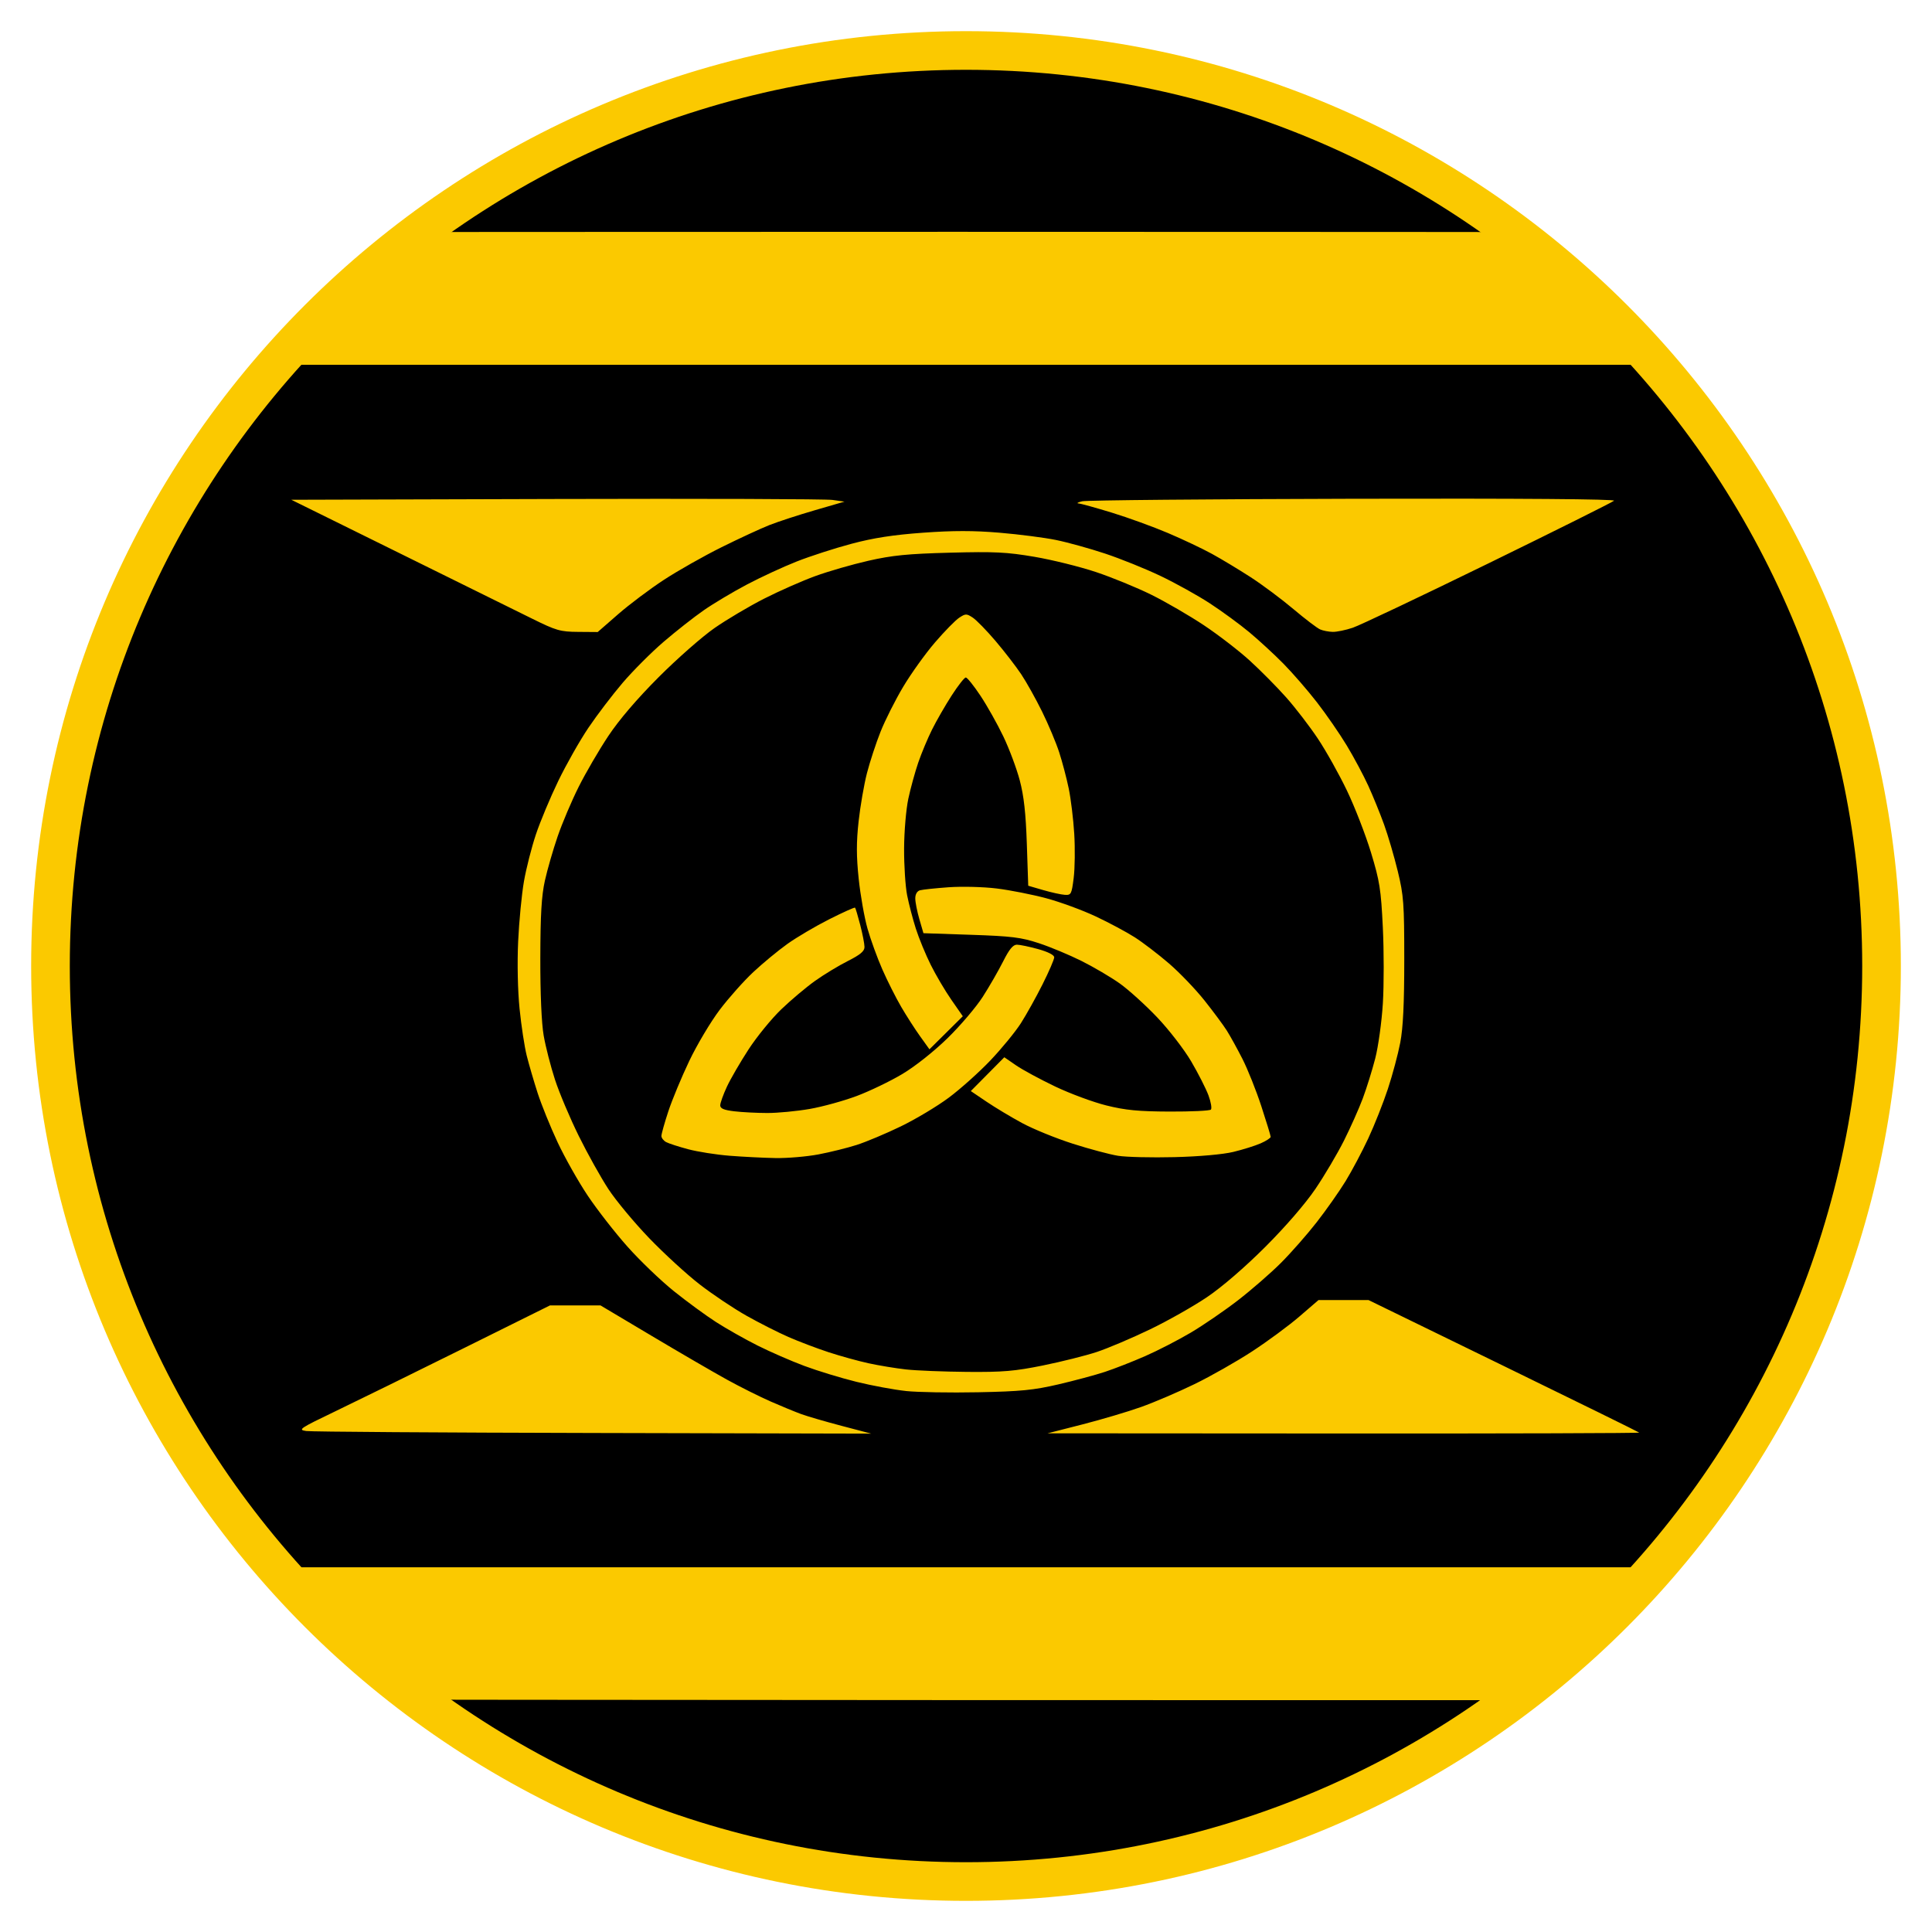
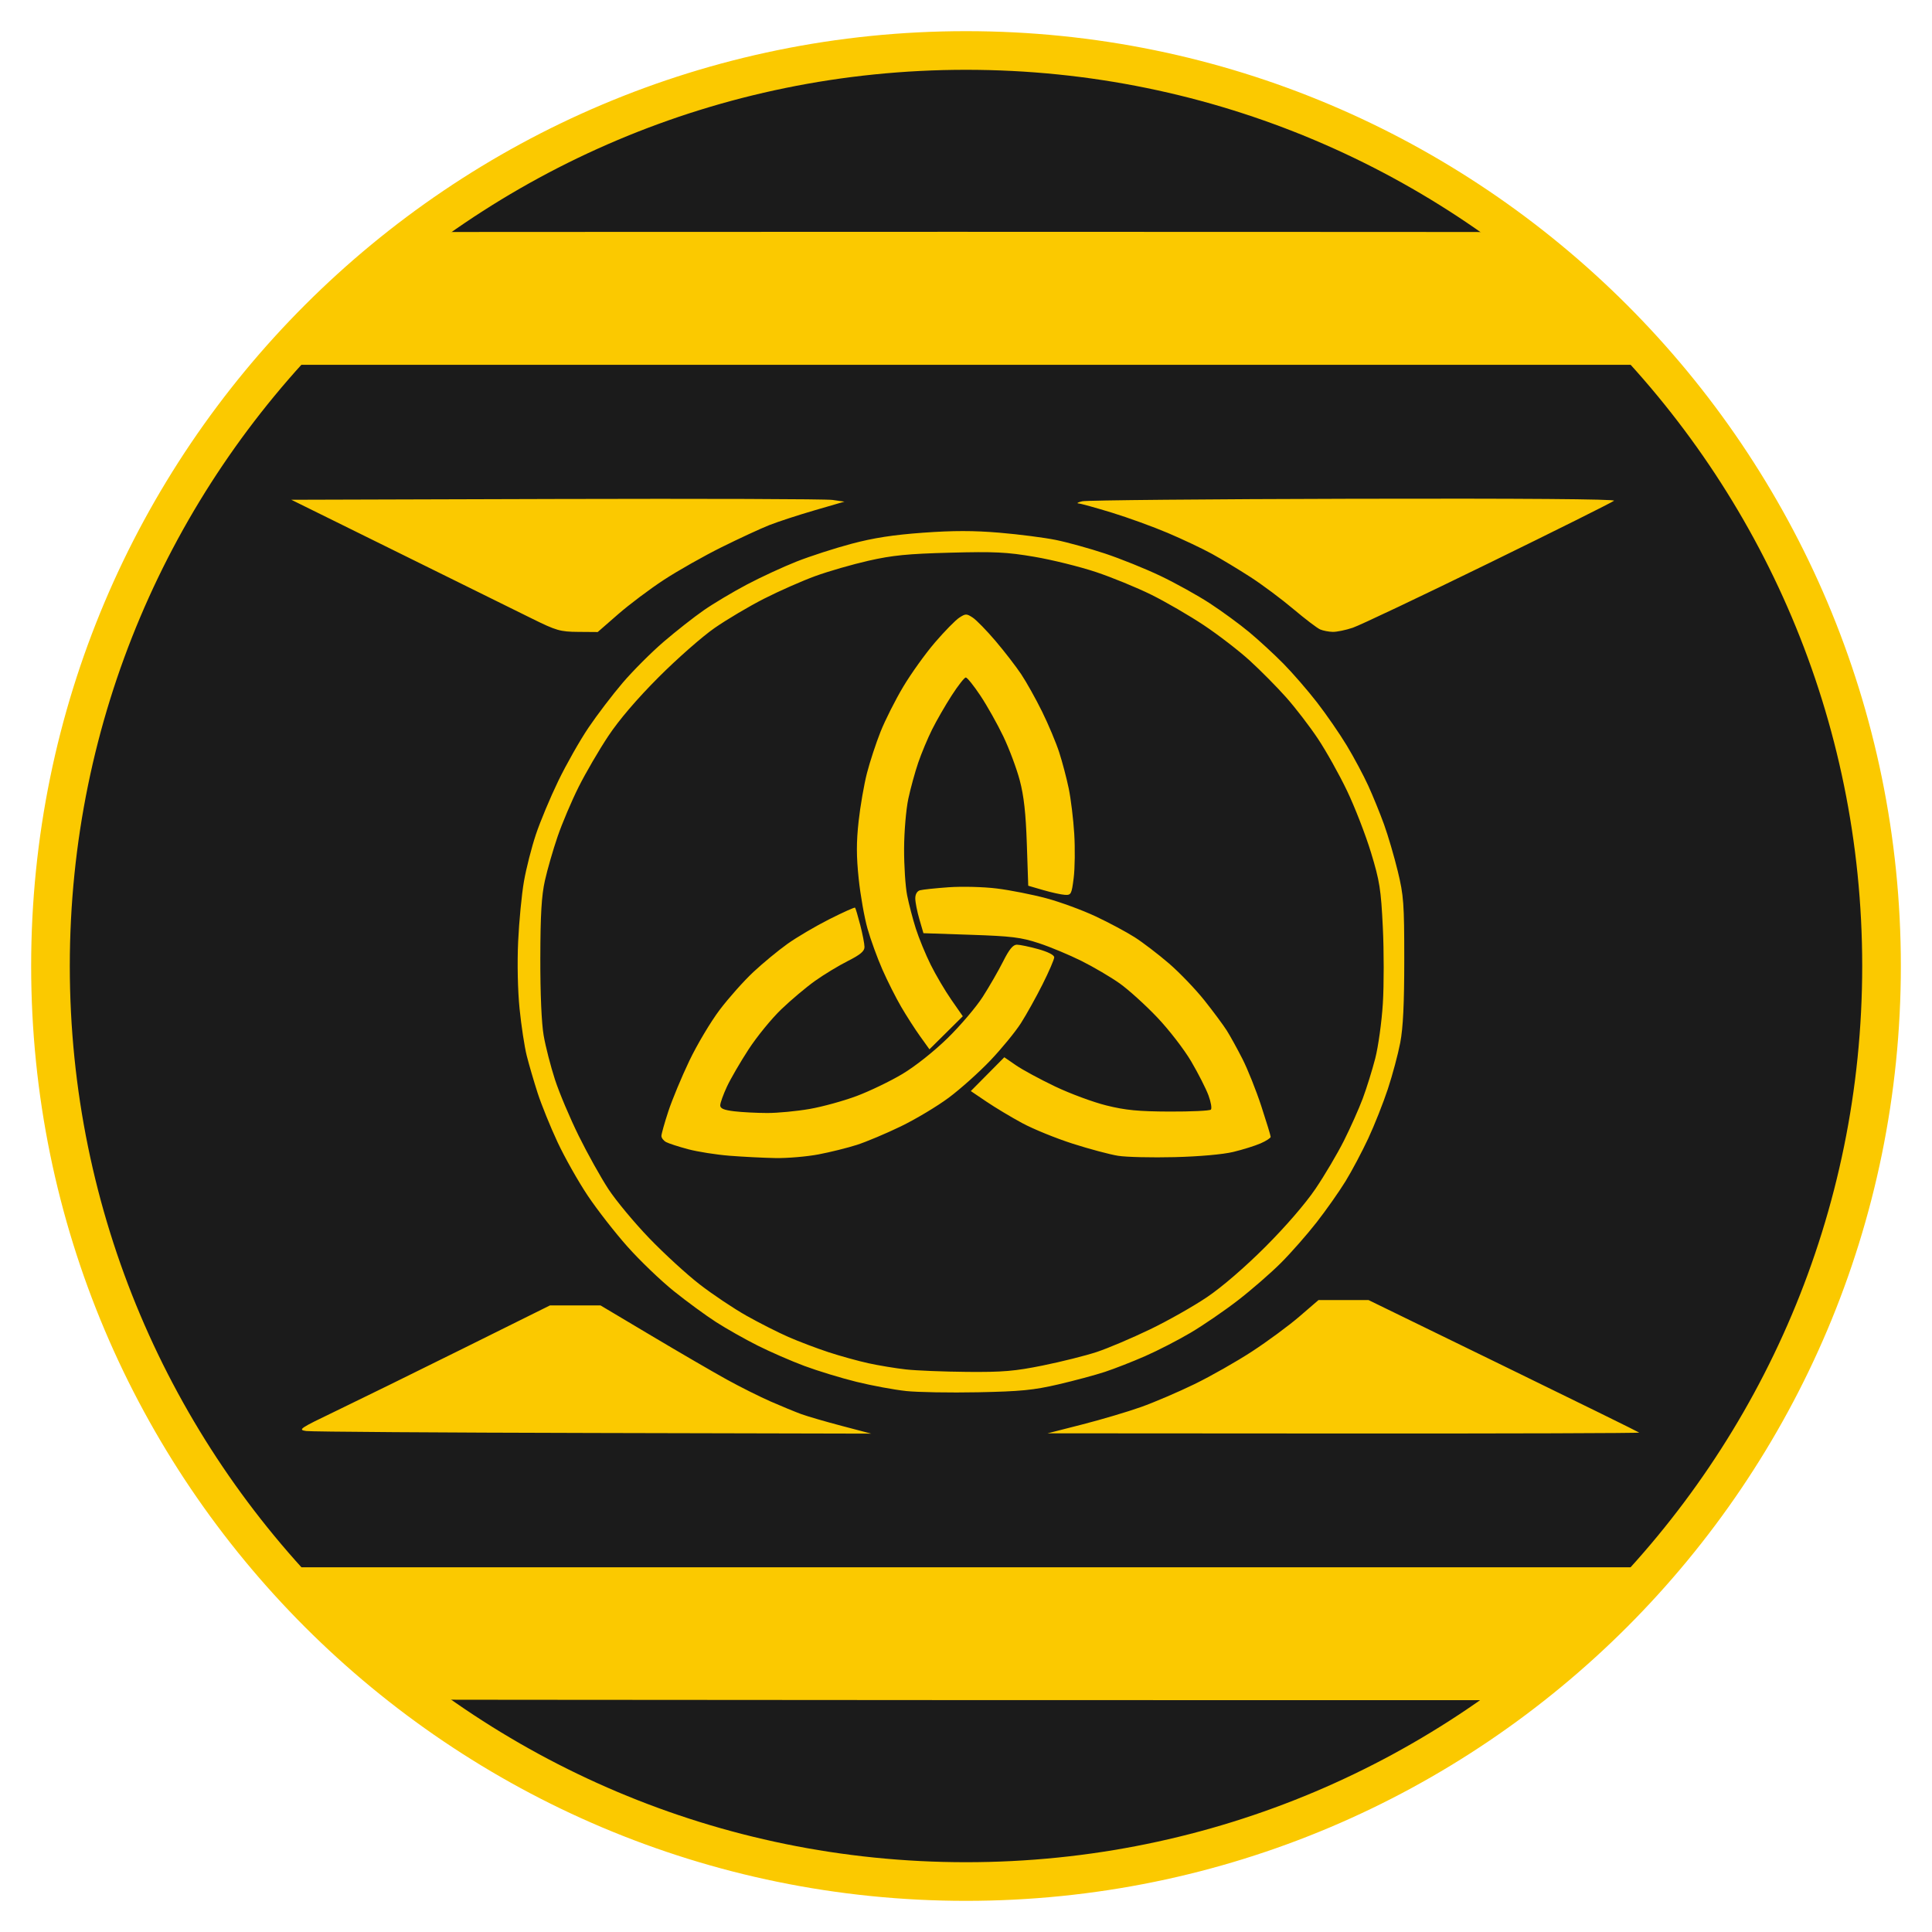
- <svg xmlns="http://www.w3.org/2000/svg" width="1000" height="1000" viewBox="0 0 264.583 264.583" version="1.1" id="svg5" xml:space="preserve">
+ <svg xmlns="http://www.w3.org/2000/svg" fill="#1b1b1b" width="1000" height="1000" viewBox="0 0 264.583 264.583" version="1.1" id="svg5" xml:space="preserve">
  <defs id="defs2">
    <clipPath clipPathUnits="userSpaceOnUse" id="clipPath7346">
      <path style="fill:#fbc900;fill-opacity:1;stroke-width:0.366" d="m -30.68,232.57 -3.972,-0.183 18.244,-8.875 18.244,-8.875 130.507,7.9e-4 130.507,8e-4 11.482,5.605 c 6.315,3.083 14.515,7.076 18.221,8.874 l 6.74,3.269 -2.897,0.257 c -1.593,0.141 -74.944,0.223 -163.001,0.183 -88.057,-0.04 -161.891,-0.156 -164.075,-0.256 z M 41.932,195.975 c -1.176,-0.171 -0.922,-0.343 4.025,-2.719 2.905,-1.395 10.698,-5.223 17.319,-8.508 l 12.038,-5.973 h 3.464 3.464 l 7.004,4.17 c 3.852,2.294 8.486,4.987 10.297,5.986 1.811,0.999 4.503,2.346 5.982,2.994 1.478,0.648 3.372,1.429 4.208,1.734 0.836,0.305 3.332,1.032 5.546,1.614 l 4.025,1.059 -38.059,-0.088 C 60.315,196.198 42.623,196.076 41.932,195.975 Z m 106.284,-0.9 c 2.617,-0.669 6.239,-1.744 8.051,-2.389 1.811,-0.645 5.105,-2.055 7.319,-3.134 2.214,-1.078 5.755,-3.088 7.868,-4.467 2.113,-1.378 5.027,-3.527 6.476,-4.774 l 2.633,-2.268 h 3.43 3.43 l 18.456,8.998 c 10.151,4.949 18.524,9.066 18.608,9.149 0.084,0.083 -18.113,0.139 -40.438,0.125 l -40.59,-0.025 z m -24.16,-4.582 c -1.614,-0.171 -4.661,-0.736 -6.77,-1.256 -2.109,-0.52 -5.317,-1.499 -7.129,-2.175 -1.811,-0.676 -4.693,-1.932 -6.404,-2.791 -1.711,-0.859 -4.263,-2.301 -5.672,-3.205 -1.409,-0.904 -4.022,-2.819 -5.808,-4.254 -1.785,-1.435 -4.639,-4.174 -6.341,-6.086 -1.702,-1.912 -4.151,-5.054 -5.441,-6.981 -1.29,-1.928 -3.15,-5.221 -4.132,-7.319 -0.982,-2.098 -2.211,-5.132 -2.732,-6.742 -0.52,-1.61 -1.193,-3.916 -1.496,-5.123 -0.302,-1.208 -0.742,-4.09 -0.976,-6.404 -0.253,-2.5 -0.333,-6.241 -0.196,-9.216 0.127,-2.754 0.484,-6.458 0.793,-8.232 0.309,-1.774 1.048,-4.673 1.641,-6.443 0.593,-1.77 1.971,-5.064 3.063,-7.321 1.092,-2.256 2.947,-5.529 4.123,-7.273 1.176,-1.744 3.287,-4.516 4.691,-6.16 1.404,-1.645 3.927,-4.17 5.606,-5.613 1.679,-1.442 4.151,-3.386 5.494,-4.319 1.343,-0.933 4.006,-2.522 5.918,-3.531 1.912,-1.009 4.982,-2.428 6.821,-3.154 1.84,-0.726 5.216,-1.818 7.502,-2.426 3.017,-0.803 5.703,-1.219 9.792,-1.515 4.139,-0.3 6.921,-0.3 10.478,-0.001 2.664,0.224 6.139,0.671 7.722,0.993 1.584,0.322 4.608,1.159 6.722,1.86 2.113,0.701 5.532,2.08 7.597,3.065 2.065,0.985 5.111,2.677 6.77,3.76 1.659,1.083 4.086,2.86 5.394,3.949 1.308,1.089 3.406,3.021 4.662,4.294 1.256,1.272 3.33,3.663 4.609,5.312 1.279,1.649 3.119,4.315 4.09,5.926 0.971,1.61 2.293,4.085 2.938,5.499 0.645,1.414 1.618,3.802 2.161,5.306 0.543,1.504 1.388,4.382 1.876,6.395 0.809,3.334 0.888,4.414 0.888,12.136 2.6e-4,6.012 -0.159,9.309 -0.548,11.341 -0.302,1.576 -1.065,4.431 -1.698,6.345 -0.632,1.914 -1.84,4.962 -2.685,6.773 -0.845,1.811 -2.243,4.446 -3.107,5.855 -0.864,1.409 -2.641,3.935 -3.949,5.614 -1.308,1.679 -3.512,4.186 -4.898,5.573 -1.386,1.386 -4.034,3.69 -5.884,5.12 -1.85,1.43 -4.771,3.431 -6.491,4.447 -1.72,1.016 -4.527,2.46 -6.238,3.209 -1.711,0.749 -4.181,1.715 -5.489,2.147 -1.308,0.432 -4.19,1.206 -6.404,1.721 -3.377,0.785 -5.145,0.958 -10.979,1.075 -3.824,0.076 -8.274,-7.9e-4 -9.888,-0.172 z m 18.8,-3.502 c 2.537,-0.514 5.851,-1.345 7.365,-1.848 1.514,-0.503 4.768,-1.884 7.232,-3.069 2.464,-1.185 6.004,-3.188 7.868,-4.45 2.068,-1.401 5.176,-4.084 7.977,-6.884 2.774,-2.774 5.484,-5.911 6.853,-7.932 1.245,-1.839 2.998,-4.803 3.894,-6.587 0.896,-1.784 2.058,-4.388 2.581,-5.785 0.523,-1.398 1.292,-3.868 1.71,-5.489 0.417,-1.621 0.886,-5.006 1.042,-7.522 0.156,-2.516 0.154,-7.209 -0.003,-10.43 -0.255,-5.224 -0.43,-6.329 -1.622,-10.247 -0.735,-2.415 -2.212,-6.222 -3.283,-8.46 -1.071,-2.238 -2.868,-5.449 -3.993,-7.136 -1.125,-1.687 -3.08,-4.231 -4.345,-5.653 -1.264,-1.422 -3.505,-3.686 -4.979,-5.03 -1.474,-1.344 -4.304,-3.525 -6.29,-4.847 -1.986,-1.322 -5.226,-3.202 -7.201,-4.179 -1.975,-0.976 -5.388,-2.374 -7.583,-3.106 -2.196,-0.732 -5.983,-1.67 -8.417,-2.084 -3.793,-0.646 -5.444,-0.726 -11.561,-0.564 -5.805,0.154 -7.887,0.359 -11.162,1.102 -2.214,0.502 -5.493,1.448 -7.286,2.102 -1.794,0.654 -4.943,2.043 -6.998,3.087 -2.055,1.044 -5.117,2.858 -6.803,4.03 -1.686,1.172 -5.133,4.203 -7.661,6.737 -2.965,2.971 -5.412,5.834 -6.896,8.067 -1.266,1.904 -3.089,5.032 -4.051,6.953 -0.962,1.921 -2.258,4.976 -2.88,6.791 -0.622,1.814 -1.405,4.532 -1.741,6.038 -0.463,2.075 -0.615,4.647 -0.627,10.607 -0.01,4.885 0.164,8.909 0.459,10.613 0.262,1.51 0.958,4.224 1.547,6.033 0.589,1.808 2.056,5.282 3.26,7.719 1.204,2.437 3.033,5.715 4.064,7.285 1.031,1.57 3.537,4.584 5.57,6.699 2.033,2.114 5.146,4.967 6.919,6.34 1.773,1.373 4.655,3.302 6.404,4.287 1.749,0.985 4.336,2.296 5.749,2.915 1.413,0.619 3.883,1.556 5.489,2.083 1.607,0.527 4.074,1.21 5.483,1.518 1.409,0.308 3.714,0.688 5.123,0.846 1.409,0.157 5.176,0.309 8.371,0.336 4.912,0.042 6.522,-0.095 10.422,-0.884 z M 99.911,158.277 c -1.811,-0.143 -4.36,-0.544 -5.664,-0.891 -1.304,-0.347 -2.662,-0.787 -3.019,-0.978 -0.357,-0.191 -0.649,-0.57 -0.649,-0.842 0,-0.272 0.426,-1.789 0.947,-3.372 0.521,-1.583 1.812,-4.689 2.868,-6.903 1.056,-2.214 2.929,-5.359 4.161,-6.989 1.232,-1.63 3.306,-3.96 4.607,-5.177 1.302,-1.218 3.408,-2.957 4.681,-3.865 1.273,-0.908 3.848,-2.424 5.722,-3.37 1.874,-0.945 3.465,-1.66 3.535,-1.589 0.07,0.071 0.389,1.142 0.709,2.378 0.32,1.237 0.582,2.593 0.582,3.014 0,0.572 -0.578,1.057 -2.287,1.918 -1.258,0.634 -3.275,1.857 -4.483,2.718 -1.208,0.861 -3.285,2.609 -4.616,3.885 -1.331,1.275 -3.349,3.745 -4.484,5.488 -1.136,1.743 -2.474,4.048 -2.974,5.123 -0.5,1.075 -0.911,2.219 -0.913,2.544 -0.003,0.439 0.488,0.649 1.918,0.82 1.057,0.127 3.094,0.232 4.526,0.234 1.433,7.9e-4 4.047,-0.248 5.809,-0.555 1.762,-0.307 4.664,-1.107 6.449,-1.778 1.785,-0.671 4.594,-2.025 6.242,-3.009 1.755,-1.049 4.317,-3.079 6.183,-4.901 1.752,-1.711 3.925,-4.263 4.827,-5.672 0.903,-1.409 2.159,-3.591 2.791,-4.849 0.835,-1.66 1.351,-2.287 1.882,-2.287 0.403,0 1.718,0.274 2.922,0.609 1.345,0.374 2.19,0.807 2.19,1.122 0,0.282 -0.718,1.945 -1.596,3.695 -0.878,1.75 -2.214,4.149 -2.969,5.33 -0.756,1.181 -2.631,3.47 -4.168,5.087 -1.537,1.616 -4.101,3.912 -5.698,5.102 -1.597,1.19 -4.561,2.964 -6.587,3.944 -2.026,0.98 -4.732,2.118 -6.012,2.529 -1.281,0.411 -3.646,0.998 -5.255,1.303 -1.61,0.305 -4.267,0.53 -5.905,0.5 -1.638,-0.03 -4.461,-0.172 -6.272,-0.316 z m 53.21,0.007 c -1.127,-0.179 -3.926,-0.927 -6.221,-1.661 -2.295,-0.734 -5.407,-2.003 -6.917,-2.819 -1.51,-0.816 -3.71,-2.137 -4.889,-2.935 l -2.144,-1.45 2.294,-2.315 2.294,-2.315 1.612,1.109 c 0.886,0.61 3.29,1.911 5.342,2.891 2.052,0.98 5.211,2.15 7.021,2.599 2.624,0.652 4.379,0.822 8.658,0.838 2.952,0.011 5.497,-0.109 5.655,-0.267 0.158,-0.158 0.009,-1.038 -0.33,-1.954 -0.34,-0.917 -1.402,-3.005 -2.361,-4.641 -0.962,-1.641 -3.056,-4.354 -4.671,-6.05 -1.61,-1.692 -3.916,-3.777 -5.123,-4.635 -1.208,-0.858 -3.553,-2.238 -5.213,-3.068 -1.659,-0.83 -4.294,-1.929 -5.855,-2.442 -2.448,-0.804 -3.731,-0.963 -9.324,-1.151 l -6.486,-0.219 -0.559,-1.921 c -0.307,-1.057 -0.559,-2.338 -0.559,-2.847 0,-0.568 0.247,-0.995 0.64,-1.107 0.352,-0.1 2.123,-0.288 3.934,-0.417 1.822,-0.13 4.765,-0.055 6.587,0.17 1.811,0.223 4.858,0.825 6.77,1.336 1.912,0.512 4.967,1.633 6.789,2.491 1.822,0.858 4.225,2.144 5.341,2.858 1.115,0.713 3.219,2.323 4.676,3.576 1.456,1.253 3.646,3.535 4.866,5.07 1.22,1.535 2.598,3.394 3.063,4.13 0.465,0.737 1.429,2.484 2.142,3.884 0.713,1.4 1.874,4.307 2.58,6.461 0.706,2.154 1.283,4.047 1.283,4.206 0,0.159 -0.618,0.56 -1.372,0.891 -0.755,0.331 -2.443,0.86 -3.751,1.174 -1.422,0.342 -4.661,0.629 -8.051,0.714 -3.12,0.078 -6.594,-0.005 -7.721,-0.184 z m -27.104,-16.349 c -0.696,-0.971 -1.863,-2.787 -2.593,-4.035 -0.73,-1.248 -1.893,-3.556 -2.585,-5.129 -0.692,-1.573 -1.608,-4.093 -2.036,-5.599 -0.428,-1.506 -0.972,-4.577 -1.207,-6.824 -0.324,-3.086 -0.327,-5.01 -0.011,-7.868 0.229,-2.081 0.743,-5.051 1.142,-6.6 0.399,-1.549 1.236,-4.102 1.861,-5.672 0.625,-1.57 2.019,-4.337 3.099,-6.149 1.08,-1.811 3.039,-4.545 4.353,-6.074 1.315,-1.53 2.811,-3.057 3.325,-3.393 0.865,-0.567 1.003,-0.568 1.844,-0.017 0.5,0.328 1.909,1.772 3.131,3.21 1.222,1.438 2.808,3.493 3.523,4.567 0.715,1.074 2.002,3.379 2.86,5.123 0.858,1.744 1.907,4.242 2.331,5.55 0.424,1.308 1.011,3.535 1.305,4.949 0.294,1.414 0.634,4.213 0.757,6.221 0.122,2.008 0.088,4.721 -0.076,6.03 -0.281,2.239 -0.353,2.375 -1.217,2.321 -0.505,-0.032 -1.839,-0.325 -2.964,-0.652 l -2.045,-0.595 -0.193,-5.752 c -0.14,-4.182 -0.404,-6.551 -0.967,-8.679 -0.425,-1.61 -1.436,-4.314 -2.246,-6.007 -0.81,-1.694 -2.221,-4.205 -3.135,-5.581 -0.914,-1.375 -1.818,-2.501 -2.008,-2.501 -0.19,0 -1.062,1.112 -1.938,2.47 -0.876,1.359 -2.085,3.458 -2.686,4.666 -0.601,1.208 -1.452,3.243 -1.89,4.524 -0.438,1.28 -1.049,3.504 -1.357,4.94 -0.309,1.44 -0.57,4.501 -0.58,6.821 -0.011,2.315 0.176,5.197 0.415,6.404 0.239,1.208 0.776,3.266 1.194,4.574 0.418,1.308 1.333,3.531 2.033,4.94 0.7,1.409 1.976,3.573 2.836,4.808 l 1.562,2.247 -2.284,2.264 -2.284,2.264 -1.266,-1.766 z M 72.83,84.703 C 70.817,83.708 62.584,79.641 54.533,75.667 L 39.895,68.442 76.124,68.336 c 19.926,-0.058 36.97,-7.94e-4 37.876,0.128 l 1.647,0.234 -4.069,1.182 c -2.238,0.65 -5.037,1.565 -6.221,2.032 -1.184,0.468 -4.129,1.831 -6.544,3.029 -2.415,1.198 -5.959,3.203 -7.874,4.454 -1.916,1.251 -4.743,3.374 -6.284,4.718 l -2.801,2.443 -2.682,-0.021 C 76.715,86.516 76.182,86.362 72.83,84.703 Z m 107.956,1.493 c -0.403,-0.173 -2.049,-1.427 -3.66,-2.786 -1.61,-1.36 -4.245,-3.325 -5.855,-4.367 -1.61,-1.042 -3.998,-2.481 -5.306,-3.198 -1.308,-0.717 -4.023,-2.002 -6.033,-2.855 -2.01,-0.853 -5.448,-2.102 -7.641,-2.775 -2.193,-0.673 -4.254,-1.243 -4.58,-1.267 -0.326,-0.024 -0.099,-0.16 0.505,-0.302 0.604,-0.142 17.319,-0.296 37.144,-0.342 23.08,-0.053 35.915,0.044 35.68,0.269 -0.201,0.194 -7.941,4.054 -17.2,8.58 -9.259,4.525 -17.622,8.492 -18.585,8.816 -0.963,0.323 -2.198,0.578 -2.745,0.565 -0.546,-0.012 -1.323,-0.164 -1.725,-0.337 z m -197.418,-45.11 -18.077,-8.874 4.732,-0.233 c 2.603,-0.128 74.803,-0.233 160.445,-0.233 85.642,0 157.834,0.105 160.428,0.233 l 4.716,0.233 -18.127,8.874 -18.127,8.874 H 130.401 1.444 Z" id="path7348" />
    </clipPath>
  </defs>
  <g id="layer1">
-     <circle style="fill:#000000;fill-opacity:1;stroke:#000000;stroke-width:0;stroke-dasharray:none;stroke-opacity:1;paint-order:stroke markers fill" id="path236" r="125.379" cy="133.862" cx="131.733" />
-     <circle style="fill:#fbc900;fill-opacity:1;stroke:#000000;stroke-width:0;stroke-dasharray:none;stroke-opacity:1;paint-order:stroke markers fill" id="path236-36" r="125.379" cy="132.292" cx="132.292" clip-path="url(#clipPath7346)" />
-     <circle style="fill:#000000;fill-opacity:0;stroke:#fbc900;stroke-width:5.292;stroke-dasharray:none;stroke-opacity:1;paint-order:normal" id="path236-3" cx="132.292" cy="132.292" r="125.379" />
+     <circle style="fill:#1b1b1b;fill-opacity:1;stroke:#1b1b1b;stroke-width:0;stroke-dasharray:none;stroke-opacity:1;paint-order:stroke markers fill" id="path236" r="125.379" cy="133.862" cx="131.733" />
+     <circle style="fill:#fbc900;fill-opacity:1;stroke:#1b1b1b;stroke-width:0;stroke-dasharray:none;stroke-opacity:1;paint-order:stroke markers fill" id="path236-36" r="125.379" cy="132.292" cx="132.292" clip-path="url(#clipPath7346)" />
+     <circle style="fill:#1b1b1b;fill-opacity:0;stroke:#fbc900;stroke-width:5.292;stroke-dasharray:none;stroke-opacity:1;paint-order:normal" id="path236-3" cx="132.292" cy="132.292" r="125.379" />
  </g>
</svg>
